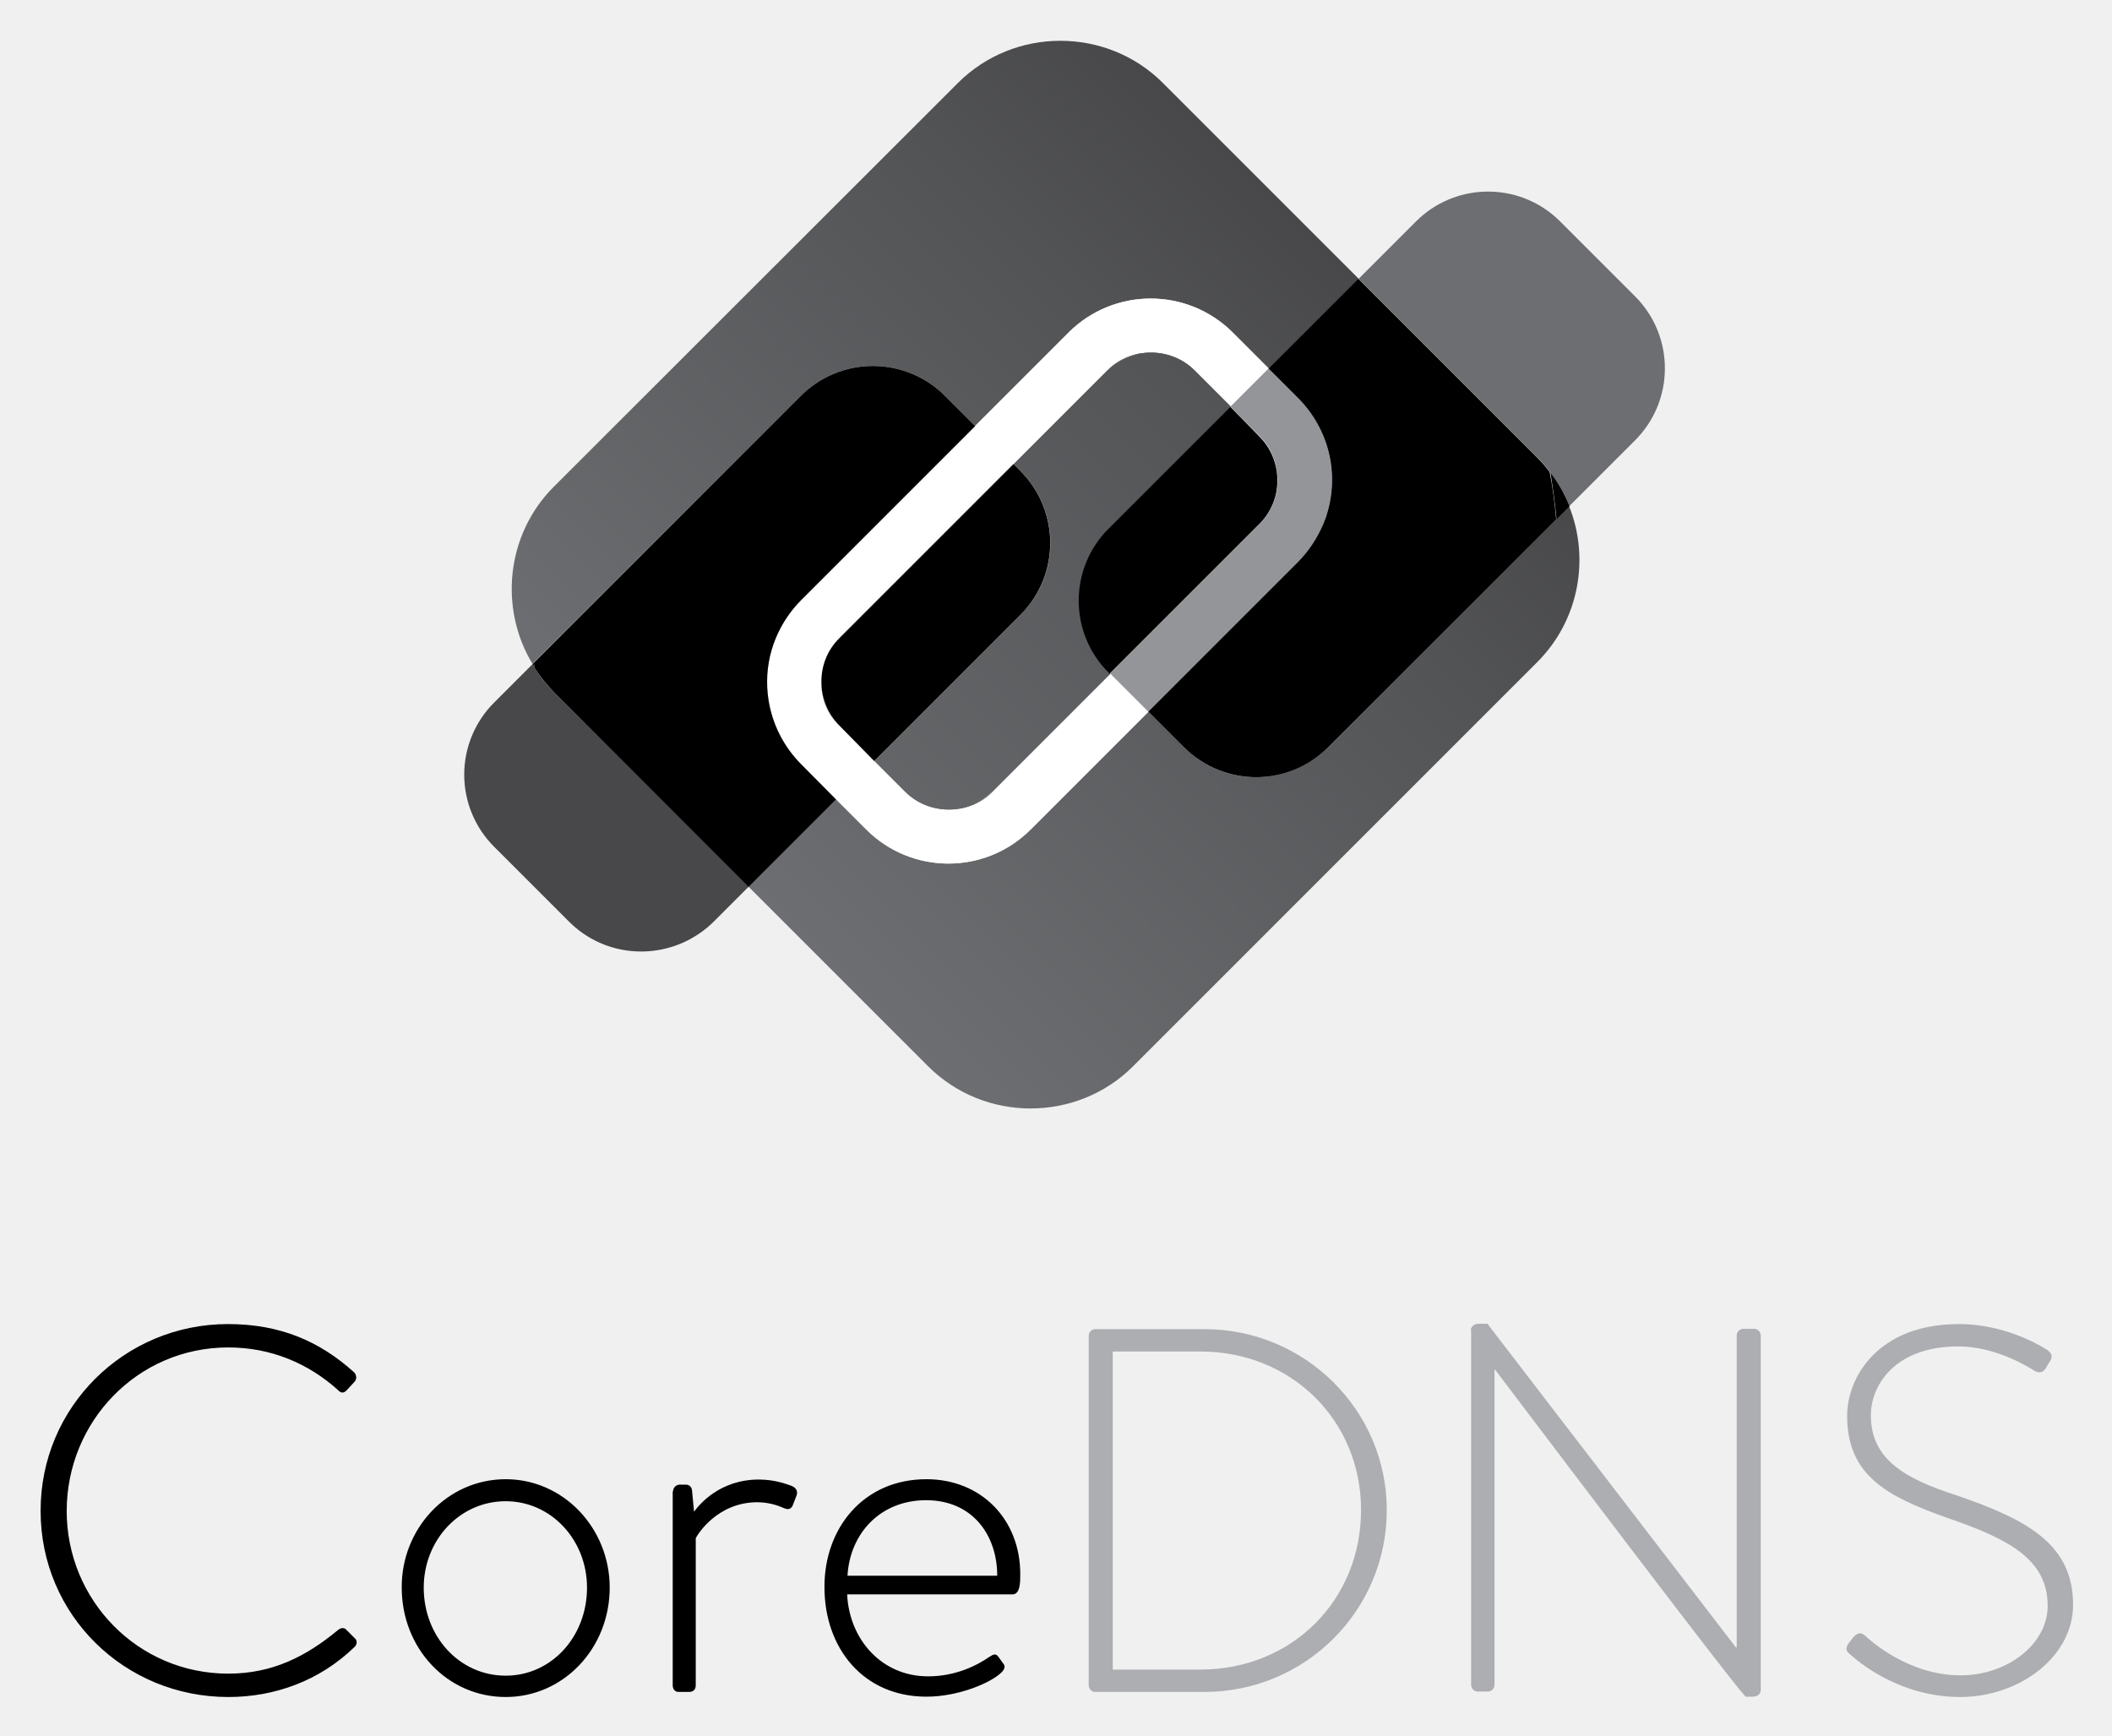
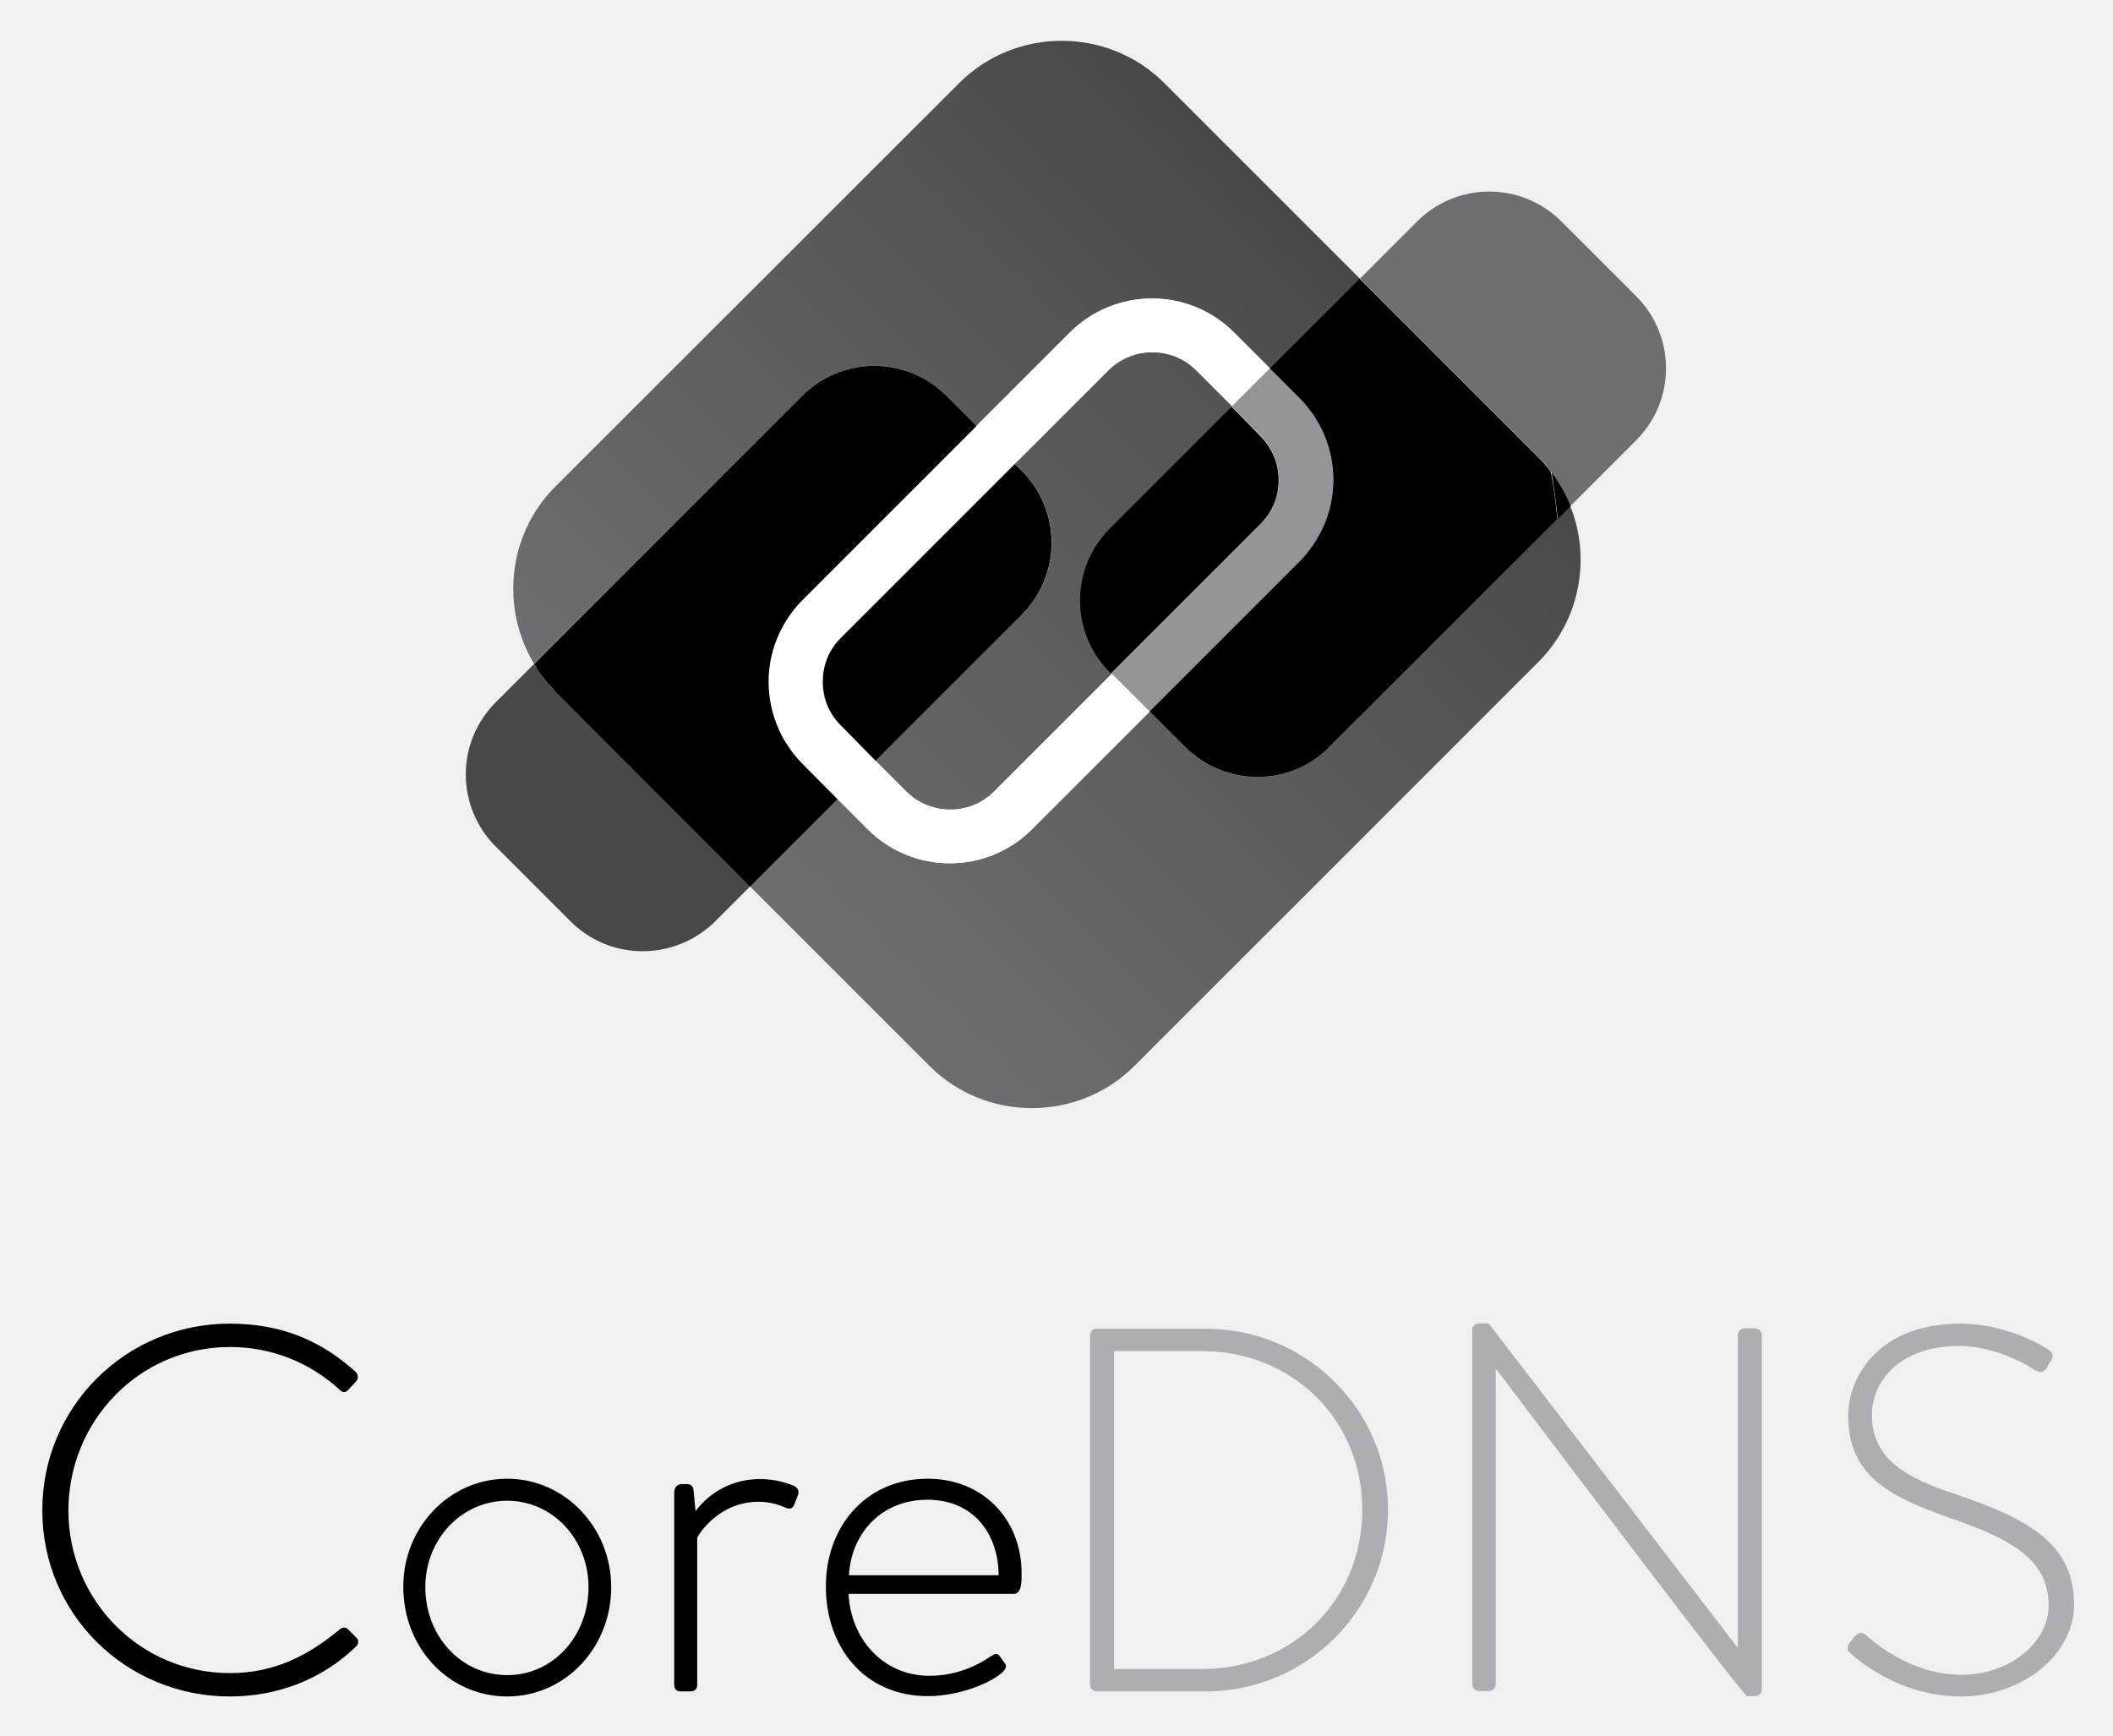
- <svg xmlns="http://www.w3.org/2000/svg" role="img" viewBox="-5.49 -4.49 623.48 512.48">
+ <svg xmlns="http://www.w3.org/2000/svg" role="img" viewBox="-6.00 -4.50 624.00 512.50">
  <style>svg {enable-background:new 0 0 612 502.5}</style>
  <style>.st5{fill:#fff}</style>
  <path d="M61.8 386.4c15.6 0 27.2 5.2 37.2 14.2.8.8.9 2 .2 2.8l-2.4 2.6c-.9.9-1.7.8-2.6-.2-8.7-7.8-19.7-12.5-32.3-12.5-26.8 0-47.7 21.9-47.7 48.3 0 26.3 21 48 47.7 48 13.2 0 23.1-5.2 32.3-12.8.9-.8 1.8-.8 2.4-.3l2.6 2.6c.8.6.8 1.8 0 2.6-10.4 10.1-23.7 14.8-37.3 14.8-30.6 0-55.4-24.2-55.4-54.9-.1-30.6 24.7-55.2 55.3-55.2zm82 45.8c17.1 0 30.7 14.5 30.7 32 0 17.9-13.6 32.3-30.7 32.3-17.3 0-30.7-14.4-30.7-32.3-.1-17.4 13.4-32 30.7-32zm0 58c13.5 0 24-11.5 24-26 0-14.1-10.6-25.5-24-25.5-13.6 0-24.2 11.5-24.2 25.5 0 14.5 10.6 26 24.2 26zm49.4-54.4c0-1.1.9-2 2-2h1.8c.9 0 1.7.6 1.8 1.7l.6 6.3c1.5-2.1 7.6-9.5 19.1-9.5 4.9 0 8.3 1.4 9.5 1.8 1.4.5 2.1 1.5 1.7 2.8l-1.2 3.1c-.5 1.1-1.4 1.2-2.4.8-.8-.3-3.8-1.8-8-1.8-11.9 0-17.7 9.6-18.2 10.6V493c0 1.2-.6 2-2 2h-3.1c-1.1 0-1.7-.9-1.7-2v-57.2zm74.8-3.6c16.1 0 27.7 11.8 27.7 28 0 2.4 0 6-2.3 6h-48.8c.6 13.2 10.1 24.2 23.9 24.2 8.1 0 14.4-3.2 18-5.7 1.4-.9 2-1.1 2.8 0l1.5 2.1c.5.6.3 1.5-.6 2.4-3.1 3.1-12.7 7.2-22.2 7.2-18.7 0-30.1-14.4-30.1-32.3-.1-17.3 11.4-31.9 30.1-31.9zm20.9 28.5c0-11.9-7.2-22.3-21-22.3-13.5 0-22.5 9.8-23.2 22.3h44.2z" />
  <path fill="#acaeb1" d="M315.9 389.9c0-1.1.9-2 1.8-2h32.4c29.7 0 53.8 24 53.8 53.4 0 29.8-24.2 53.7-53.8 53.7h-32.4c-.9 0-1.8-.9-1.8-2V389.9zm33 98.5c26.8 0 47.4-20.3 47.4-47.1 0-26.5-20.6-46.8-47.4-46.8H323v93.9h25.9zm79.8-100.1c0-1.2 1.1-2 2.3-2h2.6l73.4 95.6h.2v-92.1c0-1.1.9-2 2-2h3.1c1.1 0 2 .9 2 2v104.6c0 1.4-1.2 2-2.4 2h-2c-.2 0-1.4-.5-74-96.5h-.2v93c0 1.1-.9 2-2 2h-2.9c-1.1 0-2-.9-2-2V388.3zm111.5 92.4l1.4-1.8c1.1-1.2 2.1-1.7 3.4-.6 1.5 1.4 12.8 11.8 28.3 11.8 13.9 0 25.7-9.3 25.7-20.5 0-13.6-11.2-19.7-29.7-26-17.7-6.3-29.5-12.5-29.5-30.1 0-11.5 9.2-27.1 33-27.1 15.1 0 26.3 7.8 26.3 7.8.6.5 1.7 1.5.6 3.2-.5.6-.9 1.4-1.2 2-.9 1.2-1.8 1.7-3.4.8-.5-.3-10.7-7.2-22.5-7.2-18.8 0-25.8 11.6-25.8 20.3 0 13 9.9 18.7 25.4 23.7 21 7.2 34.3 14.5 34.3 32.3 0 15.3-15.8 27.2-33.3 27.2-18.2 0-30.4-10.7-32.4-12.5-1-.8-1.8-1.6-.6-3.3z" />
  <linearGradient id="SVGID_1_" x1="1566.848" x2="1821.083" y1="-3505.456" y2="-3505.456" gradientTransform="rotate(-45.001 5375.106 31.21)" gradientUnits="userSpaceOnUse">
    <stop offset="0" stop-color="#6d6e71" />
    <stop offset=".738" stop-color="#535456" />
    <stop offset="1" stop-color="#48484a" />
  </linearGradient>
  <path fill="url(#SVGID_1_)" d="M231 172.7c-2.5 2.5-4.5 5.3-6.1 8.3 1.5-3 3.6-5.8 6.1-8.3z" />
  <linearGradient id="SVGID_2_" x1="1566.848" x2="1821.083" y1="-3470.927" y2="-3470.927" gradientTransform="rotate(-45.001 5375.106 31.21)" gradientUnits="userSpaceOnUse">
    <stop offset="0" stop-color="#6d6e71" />
    <stop offset=".738" stop-color="#535456" />
    <stop offset="1" stop-color="#48484a" />
  </linearGradient>
  <path fill="url(#SVGID_2_)" d="M334.2 99.6c4.7 0 9.4 1.8 12.9 5.3l10.6 10.6-10.6-10.6c-3.5-3.5-8.2-5.3-12.9-5.3z" />
  <linearGradient id="SVGID_3_" x1="1566.848" x2="1821.083" y1="-3519.196" y2="-3519.196" gradientTransform="rotate(-45.001 5375.106 31.21)" gradientUnits="userSpaceOnUse">
    <stop offset="0" stop-color="#6d6e71" />
    <stop offset=".738" stop-color="#535456" />
    <stop offset="1" stop-color="#48484a" />
  </linearGradient>
  <path fill="url(#SVGID_3_)" d="M230.9 112.4c11.8-11.8 30.8-11.8 42.6 0l8.9 8.9L310 93.7c13.4-13.4 35.1-13.4 48.5 0l10.6 10.6 26.5-26.5L337.8 20c-16.6-16.6-43.9-16.6-60.5 0L158 139.2c-14.1 14.1-16.2 35.9-6.3 52.3l.4-.4 78.8-78.7z" />
  <linearGradient id="SVGID_4_" x1="1566.848" x2="1821.083" y1="-3398.396" y2="-3398.396" gradientTransform="rotate(-45.001 5375.106 31.21)" gradientUnits="userSpaceOnUse">
    <stop offset="0" stop-color="#6d6e71" />
    <stop offset=".738" stop-color="#535456" />
    <stop offset="1" stop-color="#48484a" />
  </linearGradient>
  <path fill="url(#SVGID_4_)" d="M386.6 216.1c-11.8 11.8-30.9 11.8-42.6 0l-10.5-10.5-34.8 34.8c-13.4 13.4-35.1 13.4-48.5 0l-9-9-25.8 25.8 53.1 53.1c16.6 16.6 43.9 16.6 60.5 0L448.3 191c12.4-12.4 15.6-30.7 9.4-46.1l-3.9 3.9-67.2 67.3z" />
  <path d="M287.4 229.1c-1.8 1.8-3.8 3.1-6 4-2.2.9-4.5 1.3-6.9 1.3-4.7 0-9.4-1.8-12.9-5.3l-9-9-10.3-10.3c-3.6-3.6-5.3-8.3-5.3-12.9 0-2.3.4-4.7 1.3-6.9s2.2-4.3 4-6l51.4-51.4 27.6-27.6c2.7-2.7 6-4.3 9.4-5 1.2-.2 2.3-.3 3.5-.3 4.7 0 9.4 1.8 12.9 5.3l10.6 10.6 11.3-11.3-10.6-10.6c-13.4-13.4-35.1-13.4-48.5 0l-27.6 27.6-51.3 51.4c-2.5 2.5-4.5 5.3-6.1 8.3-.5 1-1 2-1.4 3-3.8 9.3-3.3 19.9 1.4 28.8 1.6 3 3.6 5.8 6.1 8.3l10.3 10.3 9 9c13.4 13.4 35.1 13.4 48.5 0l34.8-34.8-11.3-11.3-34.9 34.8z" class="st5" />
  <path d="M454 148.8l3.9-3.9c-1.4-3.5-3.3-6.9-5.7-10 .7 4.6 1.4 9.2 1.8 13.9zm-301.9 42.4l-.4.4c.2.4.5.8.7 1.2-.1-.5-.2-1.1-.3-1.6z" />
  <linearGradient id="SVGID_5_" x1="1566.848" x2="1821.083" y1="-3458.314" y2="-3458.314" gradientTransform="rotate(-45.001 5375.106 31.21)" gradientUnits="userSpaceOnUse">
    <stop offset="0" stop-color="#6d6e71" />
    <stop offset=".738" stop-color="#535456" />
    <stop offset="1" stop-color="#48484a" />
  </linearGradient>
  <path fill="url(#SVGID_5_)" d="M321.9 151.4l35.9-35.9-10.6-10.6c-3.6-3.6-8.3-5.3-12.9-5.3-1.2 0-2.3.1-3.5.3-3.5.7-6.8 2.3-9.4 5l-27.6 27.6 2 2c11.8 11.8 11.8 30.8 0 42.6l-43.1 43.1 9 9c3.6 3.6 8.3 5.3 12.9 5.3 2.3 0 4.7-.4 6.9-1.3s4.3-2.2 6-4l34.8-34.8-.3-.3c-11.9-11.8-11.9-30.9-.1-42.7z" />
  <linearGradient id="SVGID_6_" x1="1542.746" x2="1848.072" y1="-3458.314" y2="-3458.314" gradientTransform="rotate(-45.001 5375.106 31.21)" gradientUnits="userSpaceOnUse">
    <stop offset="0" stop-color="#6d6e71" />
    <stop offset=".738" stop-color="#535456" />
    <stop offset="1" stop-color="#48484a" />
  </linearGradient>
  <path fill="url(#SVGID_6_)" d="M321.9 151.4l35.9-35.9-10.6-10.6c-3.6-3.6-8.3-5.3-12.9-5.3-1.2 0-2.3.1-3.5.3-3.5.7-6.8 2.3-9.4 5l-27.6 27.6 2 2c11.8 11.8 11.8 30.8 0 42.6l-43.1 43.1 9 9c3.6 3.6 8.3 5.3 12.9 5.3 2.3 0 4.7-.4 6.9-1.3s4.3-2.2 6-4l34.8-34.8-.3-.3c-11.9-11.8-11.9-30.9-.1-42.7z" />
  <path d="M287.4 229.1c-1.8 1.8-3.8 3.1-6 4 2.2-.9 4.3-2.2 6-4z" class="st5" />
  <linearGradient id="SVGID_7_" x1="1542.746" x2="1848.072" y1="-3427.092" y2="-3427.092" gradientTransform="rotate(-45.001 5375.106 31.21)" gradientUnits="userSpaceOnUse">
    <stop offset="0" stop-color="#6d6e71" />
    <stop offset=".738" stop-color="#535456" />
    <stop offset="1" stop-color="#48484a" />
  </linearGradient>
  <path fill="url(#SVGID_7_)" d="M287.4 229.1c-1.8 1.8-3.8 3.1-6 4 2.2-.9 4.3-2.2 6-4z" />
  <path d="M252.6 220.2l9 9c3.6 3.6 8.3 5.3 12.9 5.3-4.7 0-9.4-1.8-12.9-5.3l-9-9z" class="st5" />
  <linearGradient id="SVGID_8_" x1="1542.746" x2="1848.072" y1="-3444.538" y2="-3444.538" gradientTransform="rotate(-45.001 5375.106 31.21)" gradientUnits="userSpaceOnUse">
    <stop offset="0" stop-color="#6d6e71" />
    <stop offset=".738" stop-color="#535456" />
    <stop offset="1" stop-color="#48484a" />
  </linearGradient>
  <path fill="url(#SVGID_8_)" d="M252.6 220.2l9 9c3.6 3.6 8.3 5.3 12.9 5.3-4.7 0-9.4-1.8-12.9-5.3l-9-9z" />
  <path d="M321.3 105c2.7-2.7 6-4.3 9.4-5-3.5.6-6.8 2.3-9.4 5z" class="st5" />
  <linearGradient id="SVGID_9_" x1="1542.746" x2="1848.072" y1="-3488.692" y2="-3488.692" gradientTransform="rotate(-45.001 5375.106 31.21)" gradientUnits="userSpaceOnUse">
    <stop offset="0" stop-color="#6d6e71" />
    <stop offset=".738" stop-color="#535456" />
    <stop offset="1" stop-color="#48484a" />
  </linearGradient>
  <path fill="url(#SVGID_9_)" d="M321.3 105c2.7-2.7 6-4.3 9.4-5-3.5.6-6.8 2.3-9.4 5z" />
-   <path fill="#48484a" d="M158 199.8c-2.2-2.2-4-4.5-5.6-7-.3-.4-.5-.8-.7-1.2l-11.3 11.3a30.057 30.057 0 000 42.6l22.1 22.1c9.5 9.5 23.7 11.3 35.1 5.5 2.7-1.4 5.3-3.2 7.6-5.5l7.1-7.1 2.5-2.5.8-.8-57.6-57.4z" />
-   <path d="M231 221.1c-2.5-2.5-4.5-5.3-6.1-8.3-4.7-9-5.2-19.6-1.4-28.8.4-1 .9-2 1.4-3 1.6-3 3.6-5.8 6.1-8.3l51.4-51.4-8.9-8.9a30.057 30.057 0 00-42.6 0l-78.8 78.8c.1.5.2 1 .3 1.6 1.6 2.5 3.5 4.8 5.6 7l57.5 57.5 25.8-25.8-10.3-10.4z" />
+   <path fill="#48484a" d="M158 199.8c-2.2-2.2-4-4.5-5.6-7-.3-.4-.5-.8-.7-1.2l-11.3 11.3a30.057 30.057 0 0 0 0 42.6l22.1 22.1c9.5 9.5 23.7 11.3 35.1 5.5 2.7-1.4 5.3-3.2 7.6-5.5l7.1-7.1 2.5-2.5.8-.8-57.6-57.4z" />
+   <path d="M231 221.1c-2.5-2.5-4.5-5.3-6.1-8.3-4.7-9-5.2-19.6-1.4-28.8.4-1 .9-2 1.4-3 1.6-3 3.6-5.8 6.1-8.3l51.4-51.4-8.9-8.9a30.057 30.057 0 0 0-42.6 0l-78.8 78.8c.1.5.2 1 .3 1.6 1.6 2.5 3.5 4.8 5.6 7l57.5 57.5 25.8-25.8-10.3-10.4z" />
  <path d="M223.5 184c-3.8 9.3-3.3 19.9 1.4 28.8-4.7-8.9-5.2-19.5-1.4-28.8zm29.1 36.2l43.1-43.1c11.8-11.8 11.8-30.8 0-42.6l-2-2-51.4 51.4c-1.8 1.8-3.1 3.8-4 6s-1.3 4.5-1.3 6.9c0 4.7 1.8 9.4 5.3 12.9l10.3 10.5z" />
  <path d="M242.3 209.8c-3.6-3.6-5.3-8.3-5.3-12.9-.1 4.7 1.7 9.4 5.3 12.9l10.3 10.3-10.3-10.3zm0-25.9c-1.8 1.8-3.1 3.8-4 6 .8-2.1 2.2-4.2 4-6zm115.4-68.3l-35.9 35.9c-11.8 11.8-11.8 30.9 0 42.6l.3.3 44.2-44.2c2.7-2.7 4.3-6 5-9.4.2-1.2.3-2.3.3-3.5 0-4.7-1.8-9.4-5.3-12.9l-8.6-8.8z" />
  <path d="M366.4 150.1c2.7-2.7 4.3-6 5-9.4-.6 3.4-2.3 6.7-5 9.4zm0-25.9c3.6 3.6 5.3 8.3 5.3 12.9.1-4.6-1.7-9.3-5.3-12.9l-8.7-8.7 8.7 8.7zm11.3 37.2c3.3-3.3 5.8-7.2 7.5-11.3-1.6 4.1-4.1 8-7.5 11.3z" />
  <path fill="#939598" d="M385.2 150.1c.4-1 .8-2.1 1.1-3.1 3.4-11.7.6-24.8-8.6-34l-8.7-8.7-11.3 11.3 8.7 8.7c3.6 3.6 5.3 8.3 5.3 12.9 0 1.2-.1 2.3-.3 3.5-.7 3.5-2.3 6.8-5 9.4l-44.2 44.2 11.3 11.3 44.2-44.2c3.4-3.3 5.9-7.2 7.5-11.3z" />
  <path fill="#6d6e71" d="M477.2 83l-22.1-22.1c-11.1-11.1-28.6-11.7-40.4-2-.7.6-1.5 1.3-2.2 2l-14.3 14.3-2.5 2.5-.1.1 52.8 52.8c1.4 1.4 2.6 2.8 3.7 4.3 2.4 3.1 4.3 6.5 5.7 10l19.3-19.3c11.9-11.8 11.8-30.9.1-42.6z" />
  <path d="M377.7 113c9.2 9.2 12.1 22.3 8.6 34-.3 1.1-.7 2.1-1.1 3.1-1.7 4.1-4.2 8-7.5 11.3l-44.2 44.2 10.5 10.5c11.8 11.8 30.9 11.8 42.6 0l67.3-67.3c-.4-4.7-1-9.3-1.9-13.9-1.1-1.5-2.4-3-3.7-4.3l-52.8-52.8-26.5 26.5 8.7 8.7z" />
  <path d="M377.7 113c9.2 9.2 12.1 22.3 8.6 34 3.5-11.7.6-24.9-8.6-34l-8.7-8.7 8.7 8.7z" />
</svg>
